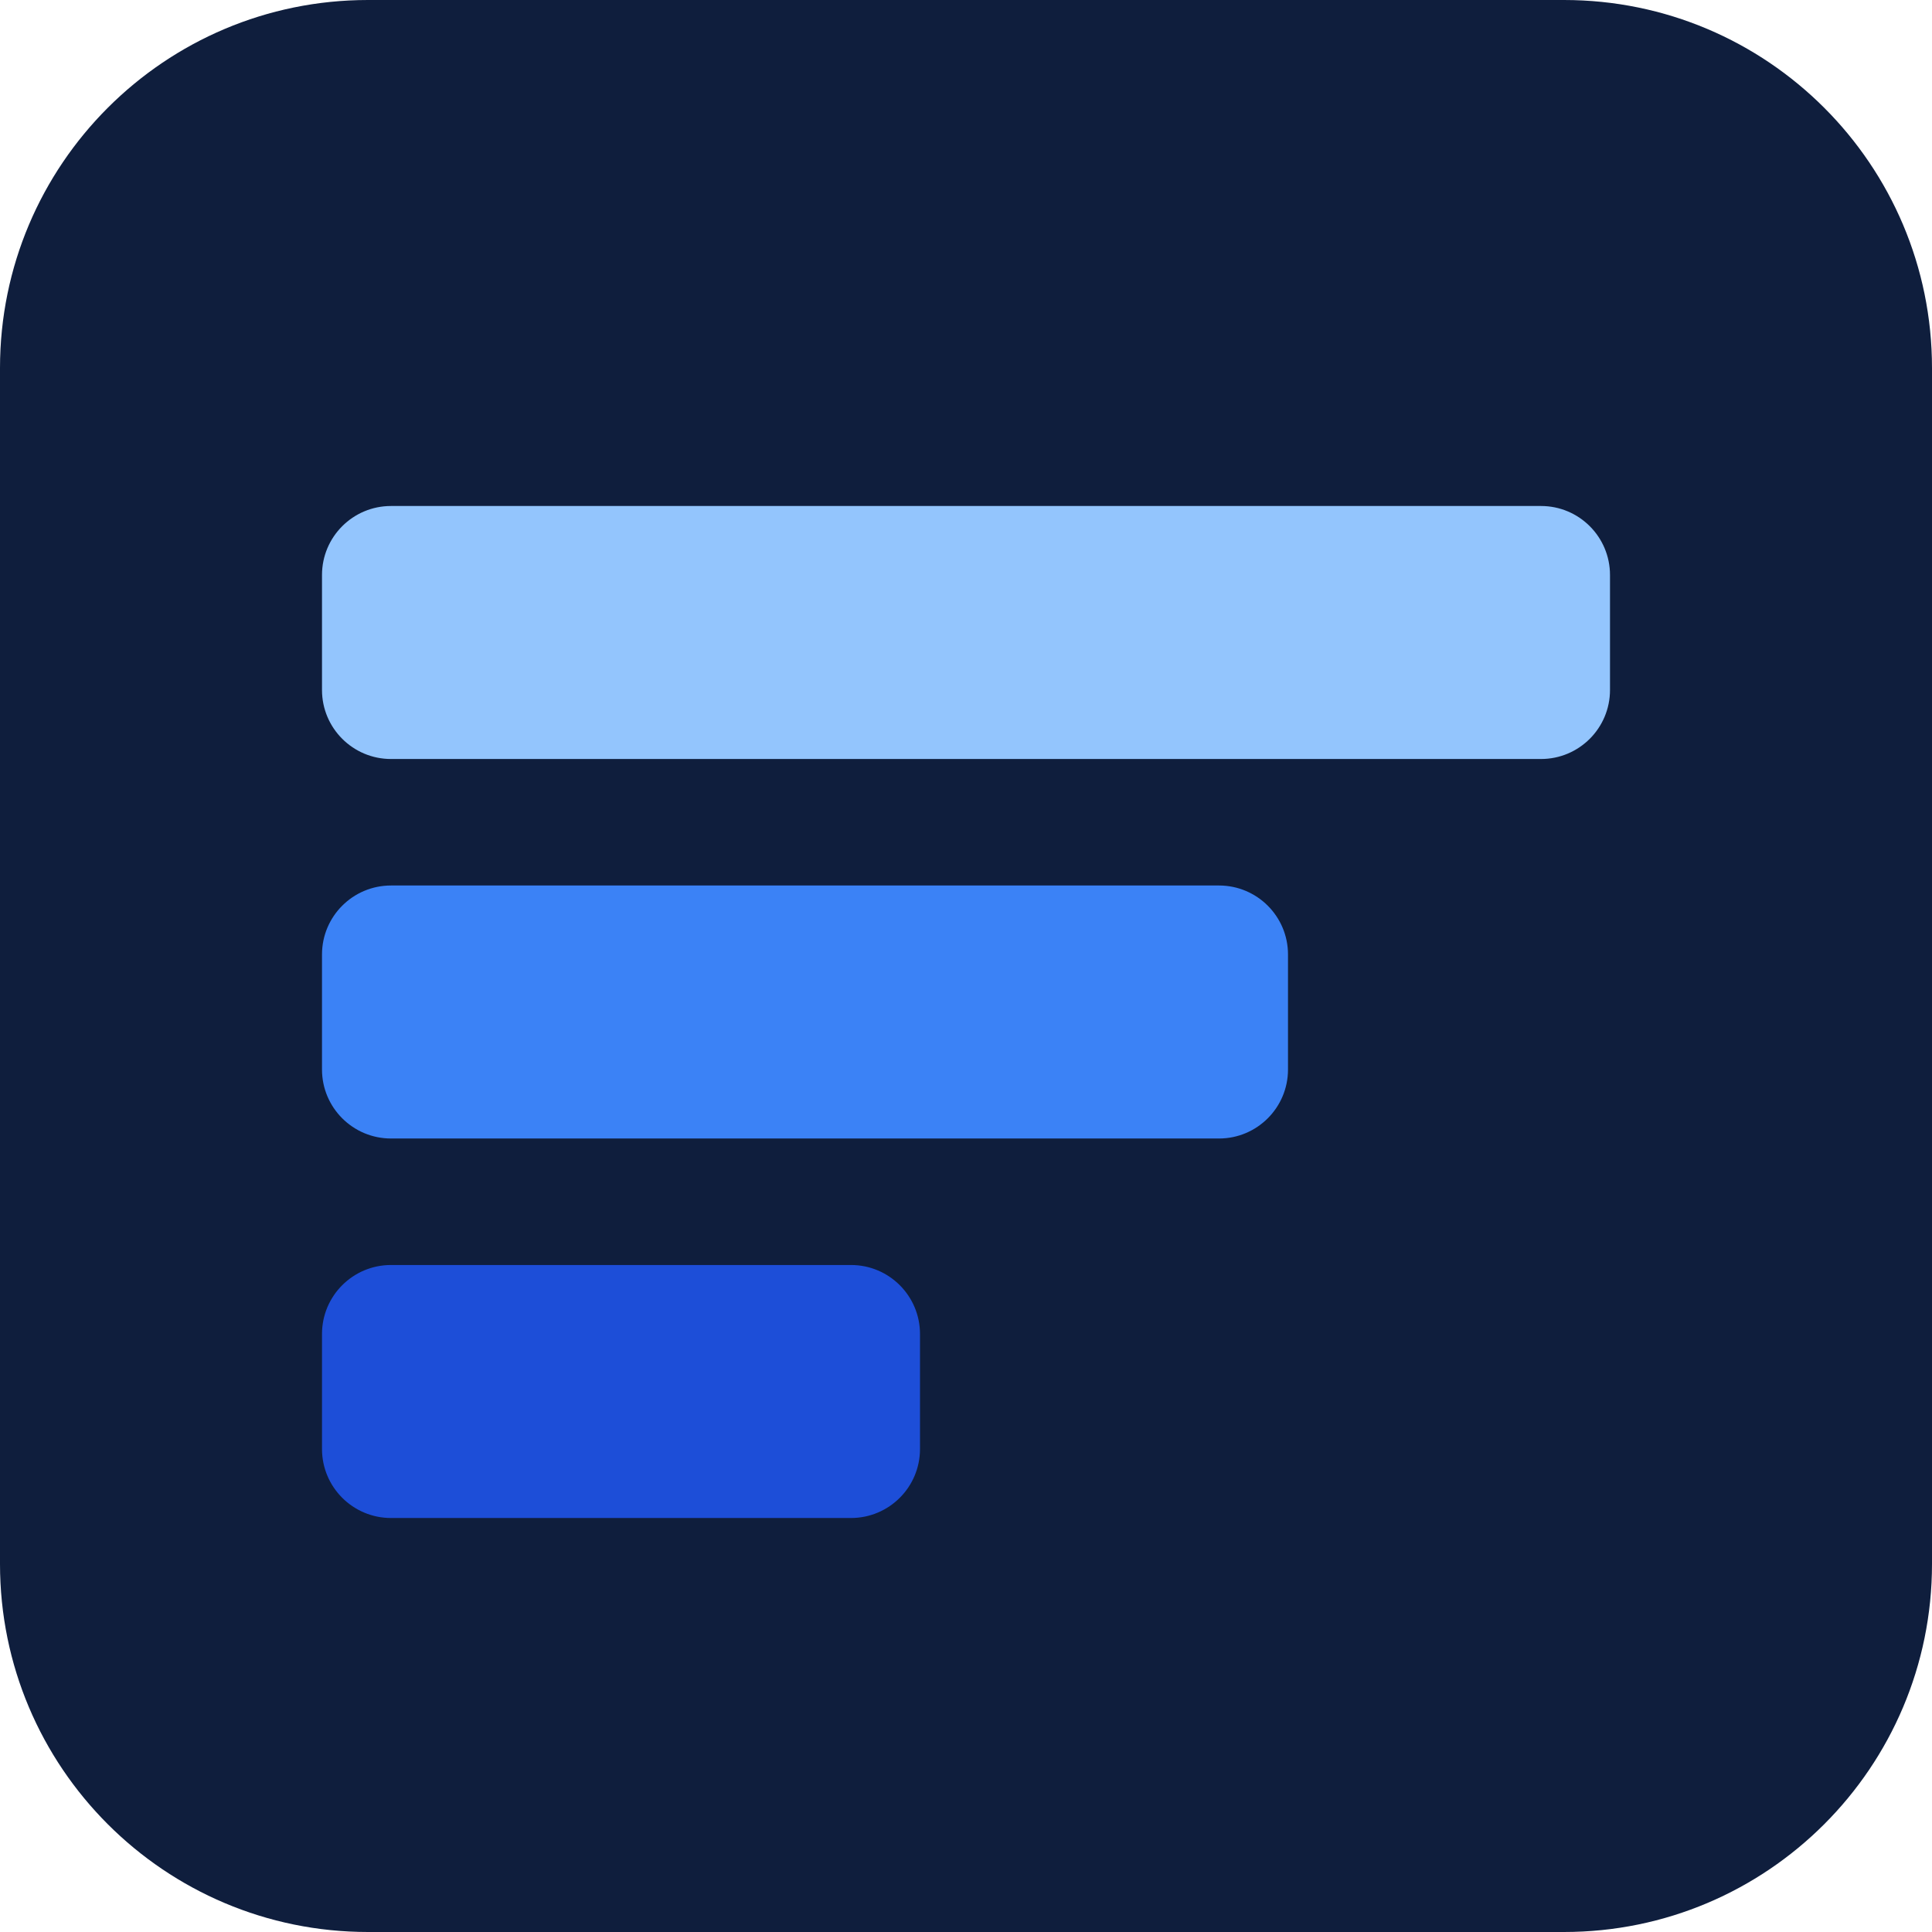
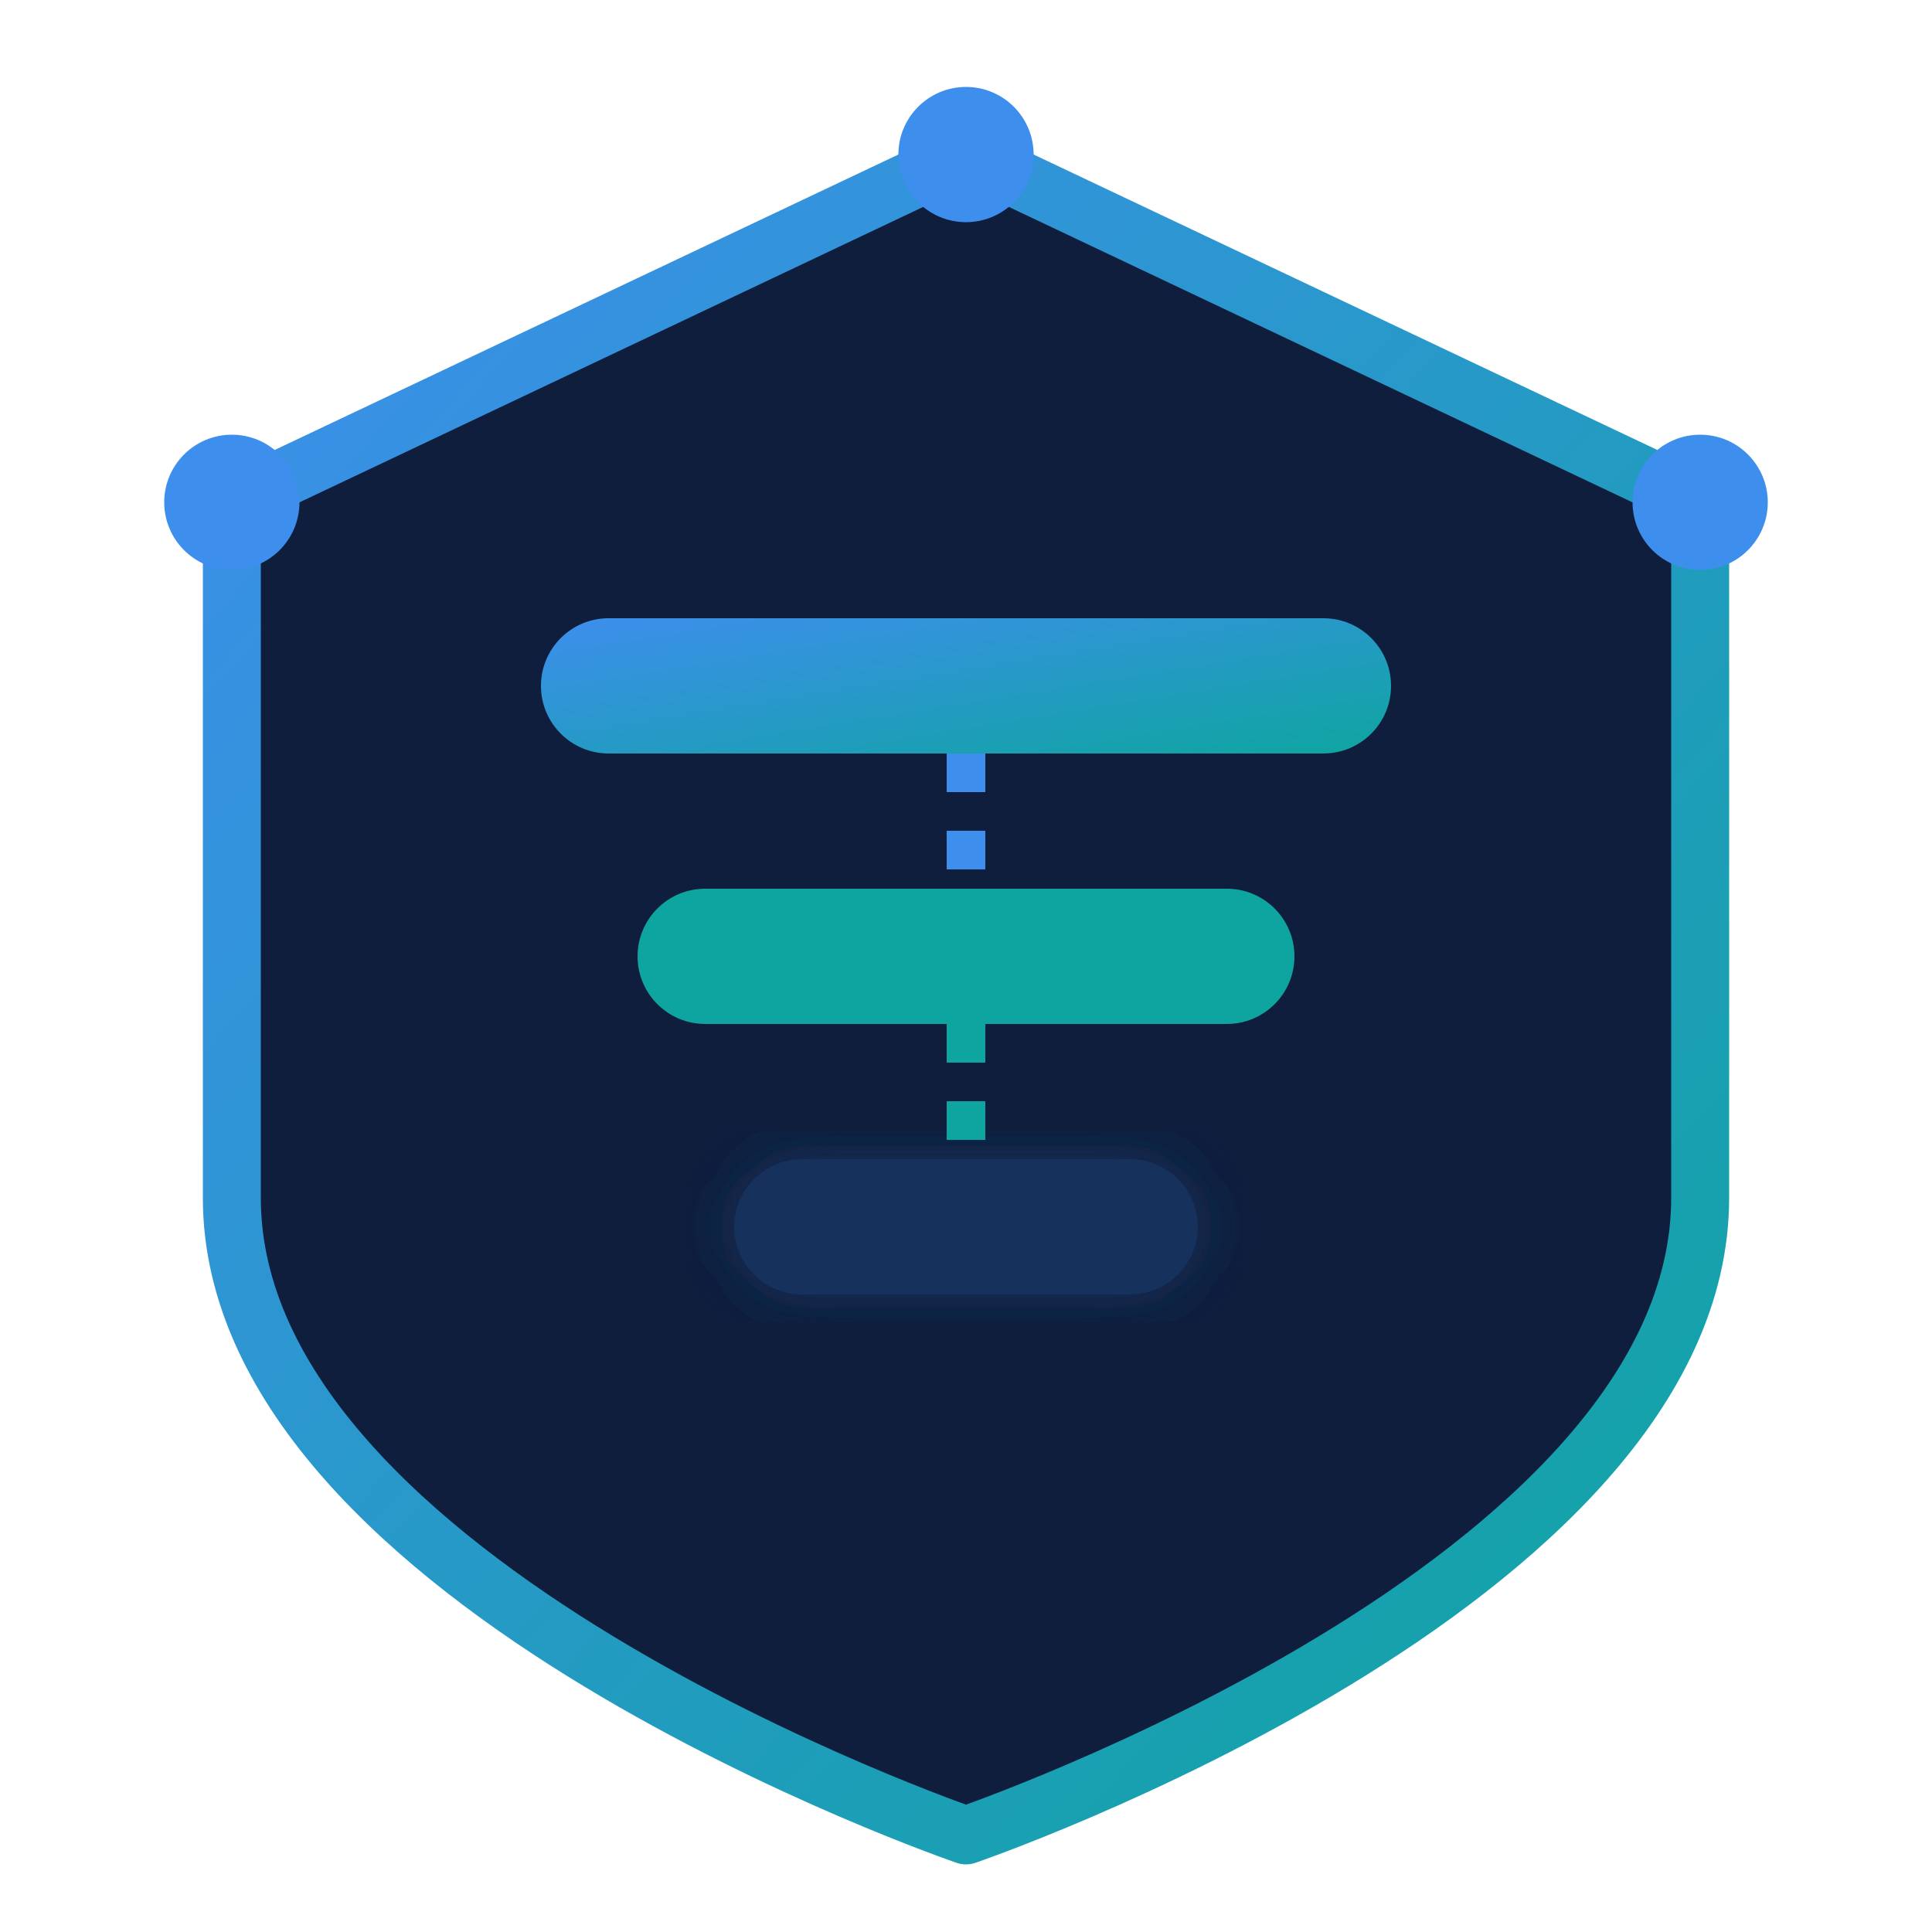
- <svg xmlns="http://www.w3.org/2000/svg" viewBox="0 0 42 42" width="42" height="42">
-   <rect width="42" height="42" rx="8" fill="#0F1E3D" />
-   <rect x="7" y="11" width="28" height="5.5" rx="1.5" fill="#93C5FD" />
-   <rect x="7" y="19.25" width="21" height="5.5" rx="1.5" fill="#3B82F6" />
-   <rect x="7" y="27.5" width="13" height="5.5" rx="1.5" fill="#1D4ED8" />
+ <svg xmlns="http://www.w3.org/2000/svg" viewBox="0 0 100 100">
+   <defs>
+     <linearGradient id="cyberGradient" x1="0%" y1="0%" x2="100%" y2="100%">
+       <stop offset="0%" stop-color="#3E8EED" />
+       <stop offset="100%" stop-color="#0EA5A0" />
+     </linearGradient>
+     <filter id="glow" x="-20%" y="-20%" width="140%" height="140%">
+       <feGaussianBlur stdDeviation="1.5" result="blur" />
+       <feComposite in="SourceGraphic" in2="blur" operator="over" />
+     </filter>
+   </defs>
+   <path d="M50 8 L88 26 V62 C88 82 50 95 50 95 C50 95 12 82 12 62 V26 Z" fill="#0F1E3D" stroke="url(#cyberGradient)" stroke-width="3" stroke-linejoin="round" />
+   <circle cx="50" cy="8" r="3.5" fill="#3E8EED" />
+   <circle cx="88" cy="26" r="3.5" fill="#3E8EED" />
+   <circle cx="12" cy="26" r="3.5" fill="#3E8EED" />
+   <rect x="28" y="32" width="44" height="7" rx="3.5" fill="url(#cyberGradient)" />
+   <rect x="33" y="46" width="34" height="7" rx="3.5" fill="#0EA5A0" />
+   <rect x="38" y="60" width="24" height="7" rx="3.5" fill="#16325C" filter="url(#glow)" />
+   <line x1="50" y1="39" x2="50" y2="46" stroke="#3E8EED" stroke-width="2" stroke-dasharray="2 2" />
+   <line x1="50" y1="53" x2="50" y2="60" stroke="#0EA5A0" stroke-width="2" stroke-dasharray="2 2" />
</svg>
